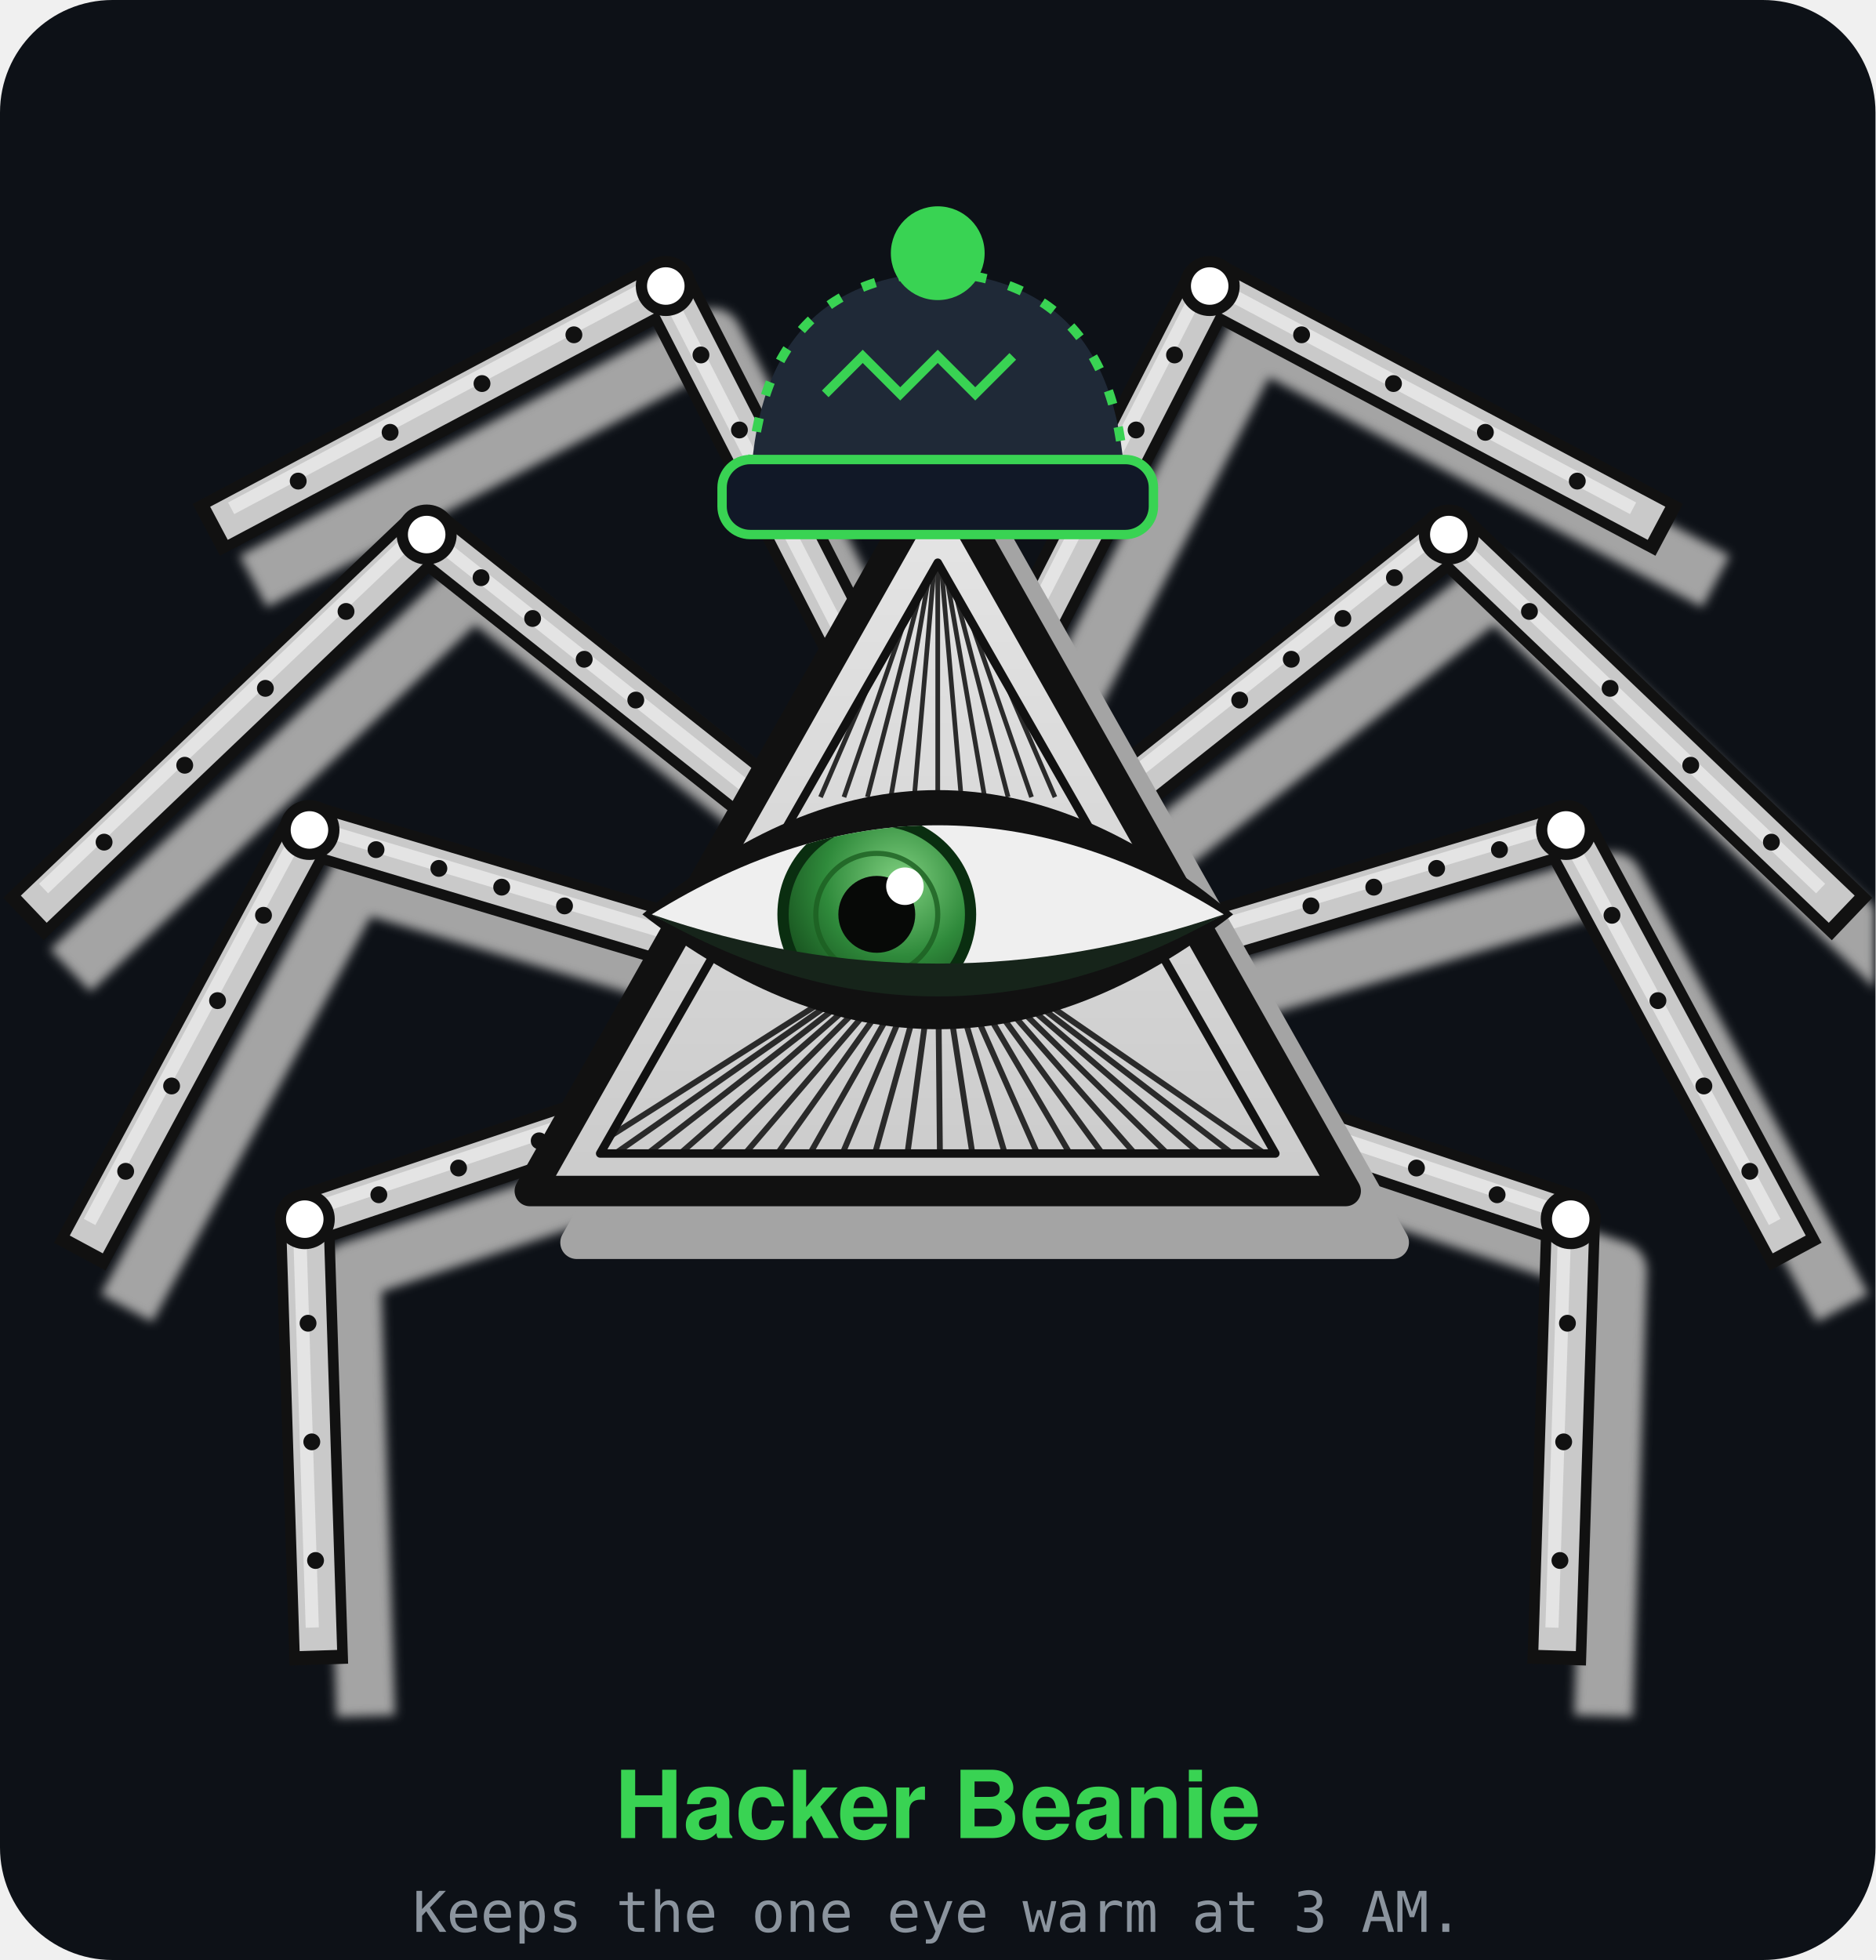
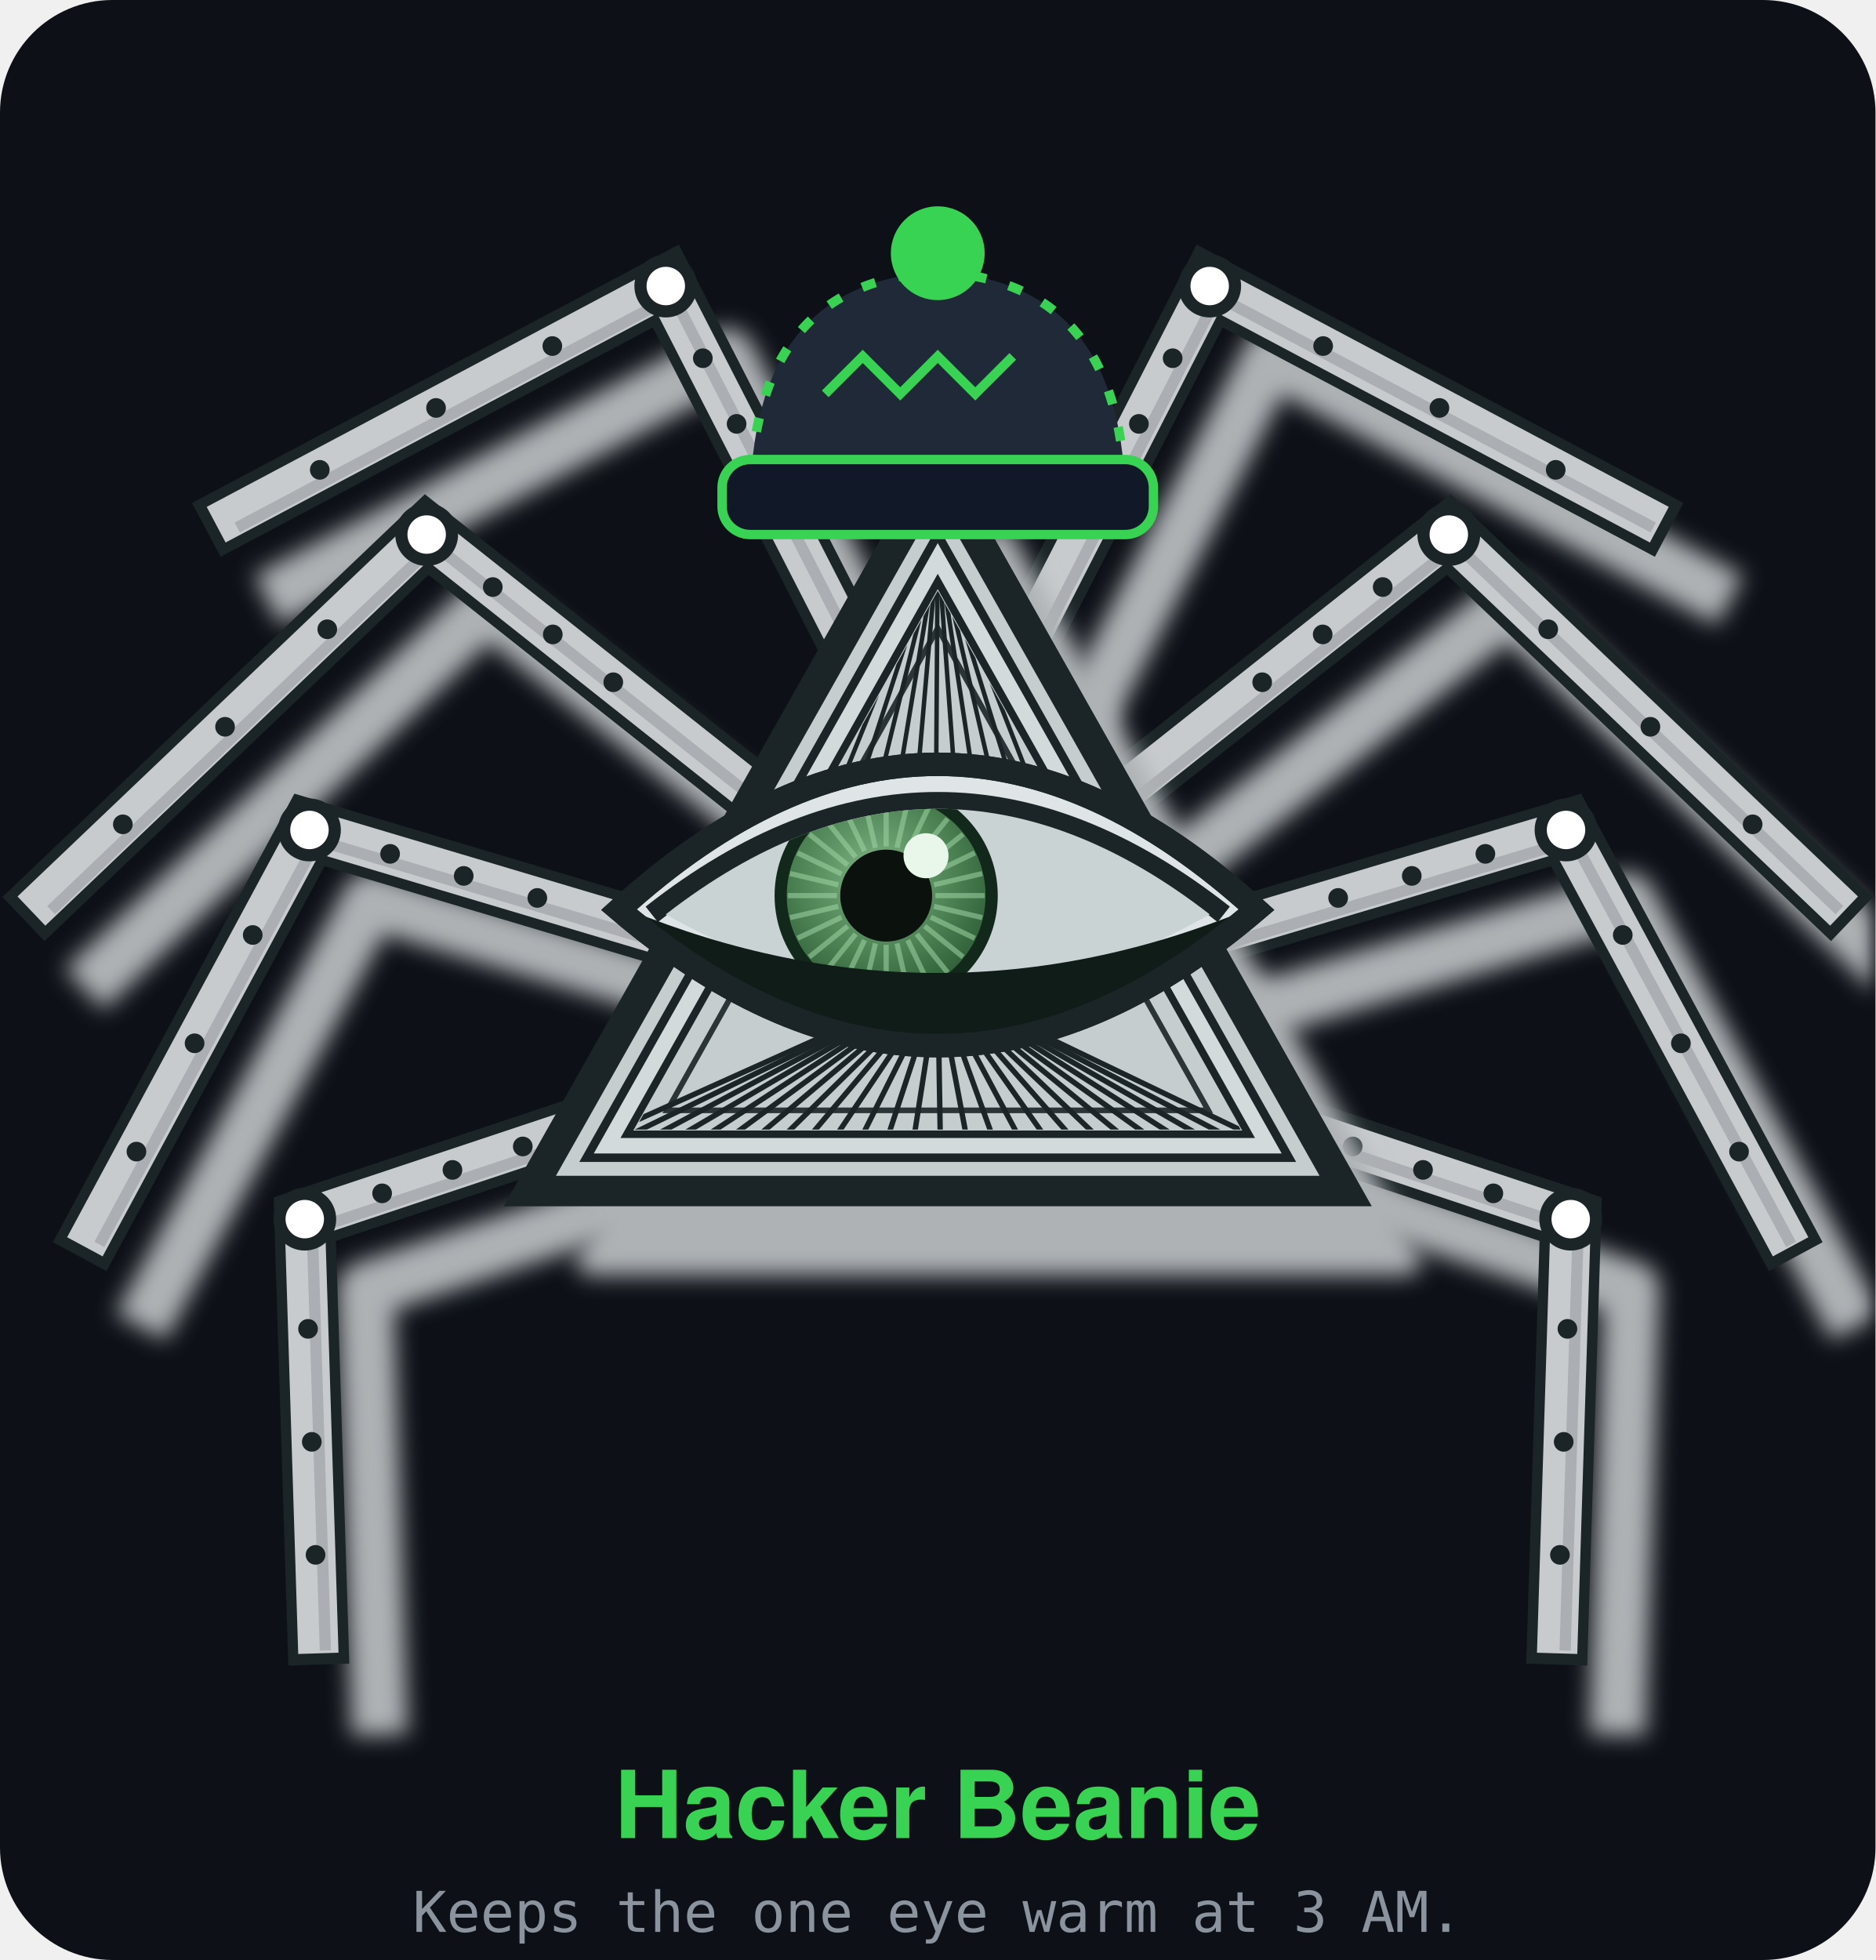
<svg xmlns="http://www.w3.org/2000/svg" viewBox="0 -50 400 418" width="400" height="418" role="img" aria-label="PRovidence wearing Hacker Beanie">
  <defs>
-     <linearGradient id="beanie-shell" x1="0" y1="0" x2="0" y2="1">
-       <stop offset="0" stop-color="#e6e6e6" />
-       <stop offset="1" stop-color="#cbcbcb" />
-     </linearGradient>
-     <filter id="beanie-soft" x="-10%" y="-10%" width="120%" height="120%">
-       <feGaussianBlur stdDeviation="1.1" />
+     <filter id="beanie-soft" x="-10%" y="-10%" width="125%" height="125%">
+       <feGaussianBlur stdDeviation="2.4" />
    </filter>
-     <radialGradient id="beanie-iris" cx=".62" cy=".32" r=".8">
-       <stop offset="0" stop-color="#7fcf7f" />
-       <stop offset=".5" stop-color="#2f8a3b" />
-       <stop offset="1" stop-color="#0f3d14" />
+     <radialGradient id="beanie-iris" cx=".45" cy=".4" r=".7">
+       <stop offset="0" stop-color="#7fb685" />
+       <stop offset=".55" stop-color="#4b8052" />
+       <stop offset="1" stop-color="#22502b" />
    </radialGradient>
  </defs>
  <style>@keyframes beanie-leg{from{transform:rotate(-3deg)}to{transform:rotate(3deg)}}@keyframes beanie-bob{from{transform:translateY(0)}to{transform:translateY(-6px)}}.beanie-all{animation:beanie-bob 1.6s ease-in-out infinite alternate}</style>
  <rect x="0" y="-50" width="400" height="418" rx="24" fill="#0d1117" />
  <g class="beanie-all">
-     <g transform="translate(10 11)" filter="url(#beanie-soft)">
-       <polyline style="transform-origin:215.0px 95px;animation:beanie-leg 1s ease-in-out 0.00s infinite alternate" points="215.0,95.0 258.0,11.0 356.0,63.0" fill="none" stroke="#a4a4a4" stroke-width="12.5" stroke-linejoin="round" />
-       <polyline style="transform-origin:232.0px 125px;animation:beanie-leg 1s ease-in-out 0.17s infinite alternate" points="232.0,125.0 309.0,64.0 395.0,146.0" fill="none" stroke="#a4a4a4" stroke-width="12.5" stroke-linejoin="round" />
-       <polyline style="transform-origin:240.0px 155px;animation:beanie-leg 1s ease-in-out 0.34s infinite alternate" points="240.0,155.0 334.0,127.0 383.0,218.0" fill="none" stroke="#a4a4a4" stroke-width="12.5" stroke-linejoin="round" />
-       <polyline style="transform-origin:245.0px 180px;animation:beanie-leg 1s ease-in-out 0.51s infinite alternate" points="245.0,180.0 335.0,210.0 332.0,305.0" fill="none" stroke="#a4a4a4" stroke-width="12.5" stroke-linejoin="round" />
-       <polyline style="transform-origin:185.0px 95px;animation:beanie-leg 1s ease-in-out 0.09s infinite alternate" points="185.0,95.0 142.0,11.0 44.0,63.0" fill="none" stroke="#a4a4a4" stroke-width="12.5" stroke-linejoin="round" />
-       <polyline style="transform-origin:168.0px 125px;animation:beanie-leg 1s ease-in-out 0.26s infinite alternate" points="168.0,125.0 91.0,64.0 5.0,146.0" fill="none" stroke="#a4a4a4" stroke-width="12.5" stroke-linejoin="round" />
-       <polyline style="transform-origin:160.0px 155px;animation:beanie-leg 1s ease-in-out 0.43s infinite alternate" points="160.0,155.0 66.0,127.0 17.0,218.0" fill="none" stroke="#a4a4a4" stroke-width="12.5" stroke-linejoin="round" />
-       <polyline style="transform-origin:155.0px 180px;animation:beanie-leg 1s ease-in-out 0.60s infinite alternate" points="155.0,180.0 65.0,210.0 68.0,305.0" fill="none" stroke="#a4a4a4" stroke-width="12.5" stroke-linejoin="round" />
+     <g transform="translate(13 15)" filter="url(#beanie-soft)">
+       <polyline style="transform-origin:215.0px 95px;animation:beanie-leg 1s ease-in-out 0.00s infinite alternate" points="215.0,95.0 258.0,11.0 356.0,63.0" fill="none" stroke="#aeb2b5" stroke-width="12" stroke-linejoin="round" />
+       <polyline style="transform-origin:232.0px 125px;animation:beanie-leg 1s ease-in-out 0.17s infinite alternate" points="232.0,125.0 309.0,64.0 395.0,146.0" fill="none" stroke="#aeb2b5" stroke-width="12" stroke-linejoin="round" />
+       <polyline style="transform-origin:240.0px 155px;animation:beanie-leg 1s ease-in-out 0.34s infinite alternate" points="240.0,155.0 334.0,127.0 383.0,218.0" fill="none" stroke="#aeb2b5" stroke-width="12" stroke-linejoin="round" />
+       <polyline style="transform-origin:245.0px 180px;animation:beanie-leg 1s ease-in-out 0.51s infinite alternate" points="245.0,180.0 335.0,210.0 332.0,305.0" fill="none" stroke="#aeb2b5" stroke-width="12" stroke-linejoin="round" />
+       <polyline style="transform-origin:185.0px 95px;animation:beanie-leg 1s ease-in-out 0.09s infinite alternate" points="185.0,95.0 142.0,11.0 44.0,63.0" fill="none" stroke="#aeb2b5" stroke-width="12" stroke-linejoin="round" />
+       <polyline style="transform-origin:168.0px 125px;animation:beanie-leg 1s ease-in-out 0.26s infinite alternate" points="168.0,125.0 91.0,64.0 5.0,146.0" fill="none" stroke="#aeb2b5" stroke-width="12" stroke-linejoin="round" />
+       <polyline style="transform-origin:160.0px 155px;animation:beanie-leg 1s ease-in-out 0.43s infinite alternate" points="160.0,155.0 66.0,127.0 17.0,218.0" fill="none" stroke="#aeb2b5" stroke-width="12" stroke-linejoin="round" />
+       <polyline style="transform-origin:155.0px 180px;animation:beanie-leg 1s ease-in-out 0.60s infinite alternate" points="155.0,180.0 65.0,210.0 68.0,305.0" fill="none" stroke="#aeb2b5" stroke-width="12" stroke-linejoin="round" />
    </g>
    <g class="leg" style="transform-origin:215.0px 95px;animation:beanie-leg 1s ease-in-out 0.00s infinite alternate">
-       <polyline points="215.0,95.0 258.0,11.0 356.0,63.0" fill="none" stroke="#111111" stroke-width="12.5" stroke-linejoin="round" />
-       <polyline points="215.0,95.0 258.0,11.0 353.3,61.6" fill="none" stroke="#c9c9c9" stroke-width="8" stroke-linejoin="round" />
-       <polyline points="216.7,91.6 258.0,11.0 349.5,59.6" fill="none" stroke="#e4e4e4" stroke-width="2.8" stroke-linejoin="round" transform="translate(-1.2,-1.2)" />
-       <circle cx="234.1" cy="57.6" r="1.8" fill="#111111" />
-       <circle cx="242.3" cy="41.7" r="1.8" fill="#111111" />
-       <circle cx="250.5" cy="25.7" r="1.8" fill="#111111" />
-       <circle cx="277.6" cy="21.4" r="1.8" fill="#111111" />
-       <circle cx="297.2" cy="31.8" r="1.8" fill="#111111" />
-       <circle cx="316.8" cy="42.2" r="1.8" fill="#111111" />
-       <circle cx="336.4" cy="52.6" r="1.8" fill="#111111" />
-       <circle cx="258" cy="11" r="5.2" fill="#ffffff" stroke="#111111" stroke-width="2.4" />
+       <polyline points="215.0,95.0 258.0,11.0 356.0,63.0" fill="none" stroke="#1b2427" stroke-width="13" stroke-linejoin="miter" stroke-miterlimit="3" />
+       <polyline points="215.0,95.0 258.0,11.0 353.9,61.9" fill="none" stroke="#c8cbce" stroke-width="8.6" stroke-linejoin="miter" stroke-miterlimit="3" />
+       <polyline points="216.3,92.5 258.0,11.0 351.0,60.3" fill="none" stroke="#a6a9ad" stroke-width="2.4" stroke-linejoin="round" transform="translate(1.6 2.2)" opacity=".85" />
+       <circle cx="235.8" cy="54.4" r="2.1" fill="#1b2427" />
+       <circle cx="242.9" cy="40.4" r="2.1" fill="#1b2427" />
+       <circle cx="250.1" cy="26.4" r="2.1" fill="#1b2427" />
+       <circle cx="282.2" cy="23.8" r="2.1" fill="#1b2427" />
+       <circle cx="307.0" cy="37.0" r="2.1" fill="#1b2427" />
+       <circle cx="331.8" cy="50.2" r="2.1" fill="#1b2427" />
+       <circle cx="258" cy="11" r="5.4" fill="#ffffff" stroke="#1b2427" stroke-width="2.6" />
    </g>
    <g class="leg" style="transform-origin:232.0px 125px;animation:beanie-leg 1s ease-in-out 0.17s infinite alternate">
-       <polyline points="232.0,125.0 309.0,64.0 395.0,146.0" fill="none" stroke="#111111" stroke-width="12.5" stroke-linejoin="round" />
-       <polyline points="232.0,125.0 309.0,64.0 392.8,143.9" fill="none" stroke="#c9c9c9" stroke-width="8" stroke-linejoin="round" />
-       <polyline points="235.1,122.6 309.0,64.0 389.5,140.7" fill="none" stroke="#e4e4e4" stroke-width="2.8" stroke-linejoin="round" transform="translate(-1.2,-1.2)" />
-       <circle cx="264.4" cy="99.3" r="1.8" fill="#111111" />
-       <circle cx="275.4" cy="90.6" r="1.8" fill="#111111" />
-       <circle cx="286.4" cy="81.9" r="1.8" fill="#111111" />
-       <circle cx="297.4" cy="73.2" r="1.8" fill="#111111" />
-       <circle cx="326.2" cy="80.4" r="1.8" fill="#111111" />
-       <circle cx="343.4" cy="96.8" r="1.8" fill="#111111" />
-       <circle cx="360.6" cy="113.2" r="1.8" fill="#111111" />
-       <circle cx="377.8" cy="129.6" r="1.8" fill="#111111" />
-       <circle cx="309" cy="64" r="5.2" fill="#ffffff" stroke="#111111" stroke-width="2.4" />
+       <polyline points="232.0,125.0 309.0,64.0 395.0,146.0" fill="none" stroke="#1b2427" stroke-width="13" stroke-linejoin="miter" stroke-miterlimit="3" />
+       <polyline points="232.0,125.0 309.0,64.0 393.3,144.3" fill="none" stroke="#c8cbce" stroke-width="8.6" stroke-linejoin="miter" stroke-miterlimit="3" />
+       <polyline points="234.3,123.2 309.0,64.0 390.7,141.9" fill="none" stroke="#a6a9ad" stroke-width="2.4" stroke-linejoin="round" transform="translate(1.6 2.2)" opacity=".85" />
+       <circle cx="269.2" cy="95.5" r="2.1" fill="#1b2427" />
+       <circle cx="282.1" cy="85.3" r="2.1" fill="#1b2427" />
+       <circle cx="294.9" cy="75.2" r="2.1" fill="#1b2427" />
+       <circle cx="330.2" cy="84.2" r="2.1" fill="#1b2427" />
+       <circle cx="352.0" cy="105.0" r="2.1" fill="#1b2427" />
+       <circle cx="373.8" cy="125.8" r="2.1" fill="#1b2427" />
+       <circle cx="309" cy="64" r="5.4" fill="#ffffff" stroke="#1b2427" stroke-width="2.6" />
    </g>
    <g class="leg" style="transform-origin:240.0px 155px;animation:beanie-leg 1s ease-in-out 0.34s infinite alternate">
-       <polyline points="240.0,155.0 334.0,127.0 383.0,218.0" fill="none" stroke="#111111" stroke-width="12.5" stroke-linejoin="round" />
-       <polyline points="240.0,155.0 334.0,127.0 381.6,215.4" fill="none" stroke="#c9c9c9" stroke-width="8" stroke-linejoin="round" />
-       <polyline points="243.8,153.9 334.0,127.0 379.7,211.8" fill="none" stroke="#e4e4e4" stroke-width="2.8" stroke-linejoin="round" transform="translate(-1.2,-1.2)" />
-       <circle cx="279.6" cy="143.2" r="1.8" fill="#111111" />
-       <circle cx="293.0" cy="139.2" r="1.8" fill="#111111" />
-       <circle cx="306.4" cy="135.2" r="1.8" fill="#111111" />
-       <circle cx="319.8" cy="131.2" r="1.8" fill="#111111" />
-       <circle cx="343.8" cy="145.2" r="1.8" fill="#111111" />
-       <circle cx="353.6" cy="163.4" r="1.8" fill="#111111" />
-       <circle cx="363.4" cy="181.6" r="1.8" fill="#111111" />
-       <circle cx="373.2" cy="199.8" r="1.8" fill="#111111" />
-       <circle cx="334" cy="127" r="5.2" fill="#ffffff" stroke="#111111" stroke-width="2.4" />
+       <polyline points="240.0,155.0 334.0,127.0 383.0,218.0" fill="none" stroke="#1b2427" stroke-width="13" stroke-linejoin="miter" stroke-miterlimit="3" />
+       <polyline points="240.0,155.0 334.0,127.0 381.9,215.9" fill="none" stroke="#c8cbce" stroke-width="8.6" stroke-linejoin="miter" stroke-miterlimit="3" />
+       <polyline points="242.8,154.2 334.0,127.0 380.4,213.2" fill="none" stroke="#a6a9ad" stroke-width="2.4" stroke-linejoin="round" transform="translate(1.6 2.2)" opacity=".85" />
+       <circle cx="285.4" cy="141.5" r="2.1" fill="#1b2427" />
+       <circle cx="301.1" cy="136.8" r="2.1" fill="#1b2427" />
+       <circle cx="316.8" cy="132.1" r="2.1" fill="#1b2427" />
+       <circle cx="346.1" cy="149.4" r="2.1" fill="#1b2427" />
+       <circle cx="358.5" cy="172.5" r="2.1" fill="#1b2427" />
+       <circle cx="370.9" cy="195.6" r="2.1" fill="#1b2427" />
+       <circle cx="334" cy="127" r="5.4" fill="#ffffff" stroke="#1b2427" stroke-width="2.6" />
    </g>
    <g class="leg" style="transform-origin:245.0px 180px;animation:beanie-leg 1s ease-in-out 0.51s infinite alternate">
-       <polyline points="245.0,180.0 335.0,210.0 332.0,305.0" fill="none" stroke="#111111" stroke-width="12.5" stroke-linejoin="round" />
-       <polyline points="245.0,180.0 335.0,210.0 332.1,302.0" fill="none" stroke="#c9c9c9" stroke-width="8" stroke-linejoin="round" />
-       <polyline points="248.6,181.2 335.0,210.0 332.2,298.3" fill="none" stroke="#e4e4e4" stroke-width="2.8" stroke-linejoin="round" transform="translate(-1.2,-1.2)" />
-       <circle cx="285.1" cy="193.3" r="1.8" fill="#111111" />
-       <circle cx="302.1" cy="199.1" r="1.8" fill="#111111" />
-       <circle cx="319.3" cy="204.8" r="1.8" fill="#111111" />
-       <circle cx="334.3" cy="232.2" r="1.8" fill="#111111" />
-       <circle cx="333.5" cy="257.5" r="1.8" fill="#111111" />
-       <circle cx="332.7" cy="282.8" r="1.8" fill="#111111" />
-       <circle cx="335" cy="210" r="5.2" fill="#ffffff" stroke="#111111" stroke-width="2.4" />
+       <polyline points="245.0,180.0 335.0,210.0 332.0,305.0" fill="none" stroke="#1b2427" stroke-width="13" stroke-linejoin="miter" stroke-miterlimit="3" />
+       <polyline points="245.0,180.0 335.0,210.0 332.1,302.6" fill="none" stroke="#c8cbce" stroke-width="8.6" stroke-linejoin="miter" stroke-miterlimit="3" />
+       <polyline points="247.7,180.9 335.0,210.0 332.2,299.8" fill="none" stroke="#a6a9ad" stroke-width="2.4" stroke-linejoin="round" transform="translate(1.6 2.2)" opacity=".85" />
+       <circle cx="288.5" cy="194.5" r="2.1" fill="#1b2427" />
+       <circle cx="303.5" cy="199.5" r="2.1" fill="#1b2427" />
+       <circle cx="318.5" cy="204.5" r="2.1" fill="#1b2427" />
+       <circle cx="334.3" cy="233.4" r="2.1" fill="#1b2427" />
+       <circle cx="333.5" cy="257.5" r="2.1" fill="#1b2427" />
+       <circle cx="332.7" cy="281.6" r="2.1" fill="#1b2427" />
+       <circle cx="335" cy="210" r="5.4" fill="#ffffff" stroke="#1b2427" stroke-width="2.6" />
    </g>
    <g class="leg" style="transform-origin:185.0px 95px;animation:beanie-leg 1s ease-in-out 0.09s infinite alternate">
-       <polyline points="185.0,95.0 142.0,11.0 44.0,63.0" fill="none" stroke="#111111" stroke-width="12.5" stroke-linejoin="round" />
-       <polyline points="185.0,95.0 142.0,11.0 46.7,61.6" fill="none" stroke="#c9c9c9" stroke-width="8" stroke-linejoin="round" />
-       <polyline points="183.3,91.6 142.0,11.0 50.5,59.6" fill="none" stroke="#e4e4e4" stroke-width="2.8" stroke-linejoin="round" transform="translate(-1.2,-1.2)" />
-       <circle cx="165.9" cy="57.6" r="1.8" fill="#111111" />
-       <circle cx="157.7" cy="41.7" r="1.8" fill="#111111" />
-       <circle cx="149.5" cy="25.7" r="1.8" fill="#111111" />
-       <circle cx="122.4" cy="21.4" r="1.8" fill="#111111" />
-       <circle cx="102.8" cy="31.8" r="1.8" fill="#111111" />
-       <circle cx="83.2" cy="42.2" r="1.8" fill="#111111" />
-       <circle cx="63.6" cy="52.6" r="1.8" fill="#111111" />
-       <circle cx="142" cy="11" r="5.2" fill="#ffffff" stroke="#111111" stroke-width="2.4" />
+       <polyline points="185.0,95.0 142.0,11.0 44.0,63.0" fill="none" stroke="#1b2427" stroke-width="13" stroke-linejoin="miter" stroke-miterlimit="3" />
+       <polyline points="185.0,95.0 142.0,11.0 46.1,61.9" fill="none" stroke="#c8cbce" stroke-width="8.6" stroke-linejoin="miter" stroke-miterlimit="3" />
+       <polyline points="183.7,92.5 142.0,11.0 49.0,60.3" fill="none" stroke="#a6a9ad" stroke-width="2.4" stroke-linejoin="round" transform="translate(1.6 2.2)" opacity=".85" />
+       <circle cx="164.2" cy="54.4" r="2.1" fill="#1b2427" />
+       <circle cx="157.1" cy="40.4" r="2.1" fill="#1b2427" />
+       <circle cx="149.9" cy="26.4" r="2.1" fill="#1b2427" />
+       <circle cx="117.8" cy="23.8" r="2.1" fill="#1b2427" />
+       <circle cx="93.0" cy="37.0" r="2.1" fill="#1b2427" />
+       <circle cx="68.2" cy="50.2" r="2.1" fill="#1b2427" />
+       <circle cx="142" cy="11" r="5.4" fill="#ffffff" stroke="#1b2427" stroke-width="2.6" />
    </g>
    <g class="leg" style="transform-origin:168.0px 125px;animation:beanie-leg 1s ease-in-out 0.26s infinite alternate">
-       <polyline points="168.0,125.0 91.0,64.0 5.0,146.0" fill="none" stroke="#111111" stroke-width="12.5" stroke-linejoin="round" />
-       <polyline points="168.0,125.0 91.0,64.0 7.2,143.9" fill="none" stroke="#c9c9c9" stroke-width="8" stroke-linejoin="round" />
-       <polyline points="164.9,122.6 91.0,64.0 10.5,140.7" fill="none" stroke="#e4e4e4" stroke-width="2.8" stroke-linejoin="round" transform="translate(-1.2,-1.2)" />
-       <circle cx="135.6" cy="99.3" r="1.8" fill="#111111" />
-       <circle cx="124.6" cy="90.6" r="1.8" fill="#111111" />
-       <circle cx="113.6" cy="81.9" r="1.8" fill="#111111" />
-       <circle cx="102.6" cy="73.2" r="1.8" fill="#111111" />
-       <circle cx="73.8" cy="80.4" r="1.8" fill="#111111" />
-       <circle cx="56.6" cy="96.8" r="1.8" fill="#111111" />
-       <circle cx="39.4" cy="113.2" r="1.8" fill="#111111" />
-       <circle cx="22.2" cy="129.6" r="1.8" fill="#111111" />
-       <circle cx="91" cy="64" r="5.2" fill="#ffffff" stroke="#111111" stroke-width="2.4" />
+       <polyline points="168.0,125.0 91.0,64.0 5.0,146.0" fill="none" stroke="#1b2427" stroke-width="13" stroke-linejoin="miter" stroke-miterlimit="3" />
+       <polyline points="168.0,125.0 91.0,64.0 6.7,144.3" fill="none" stroke="#c8cbce" stroke-width="8.6" stroke-linejoin="miter" stroke-miterlimit="3" />
+       <polyline points="165.7,123.2 91.0,64.0 9.3,141.9" fill="none" stroke="#a6a9ad" stroke-width="2.4" stroke-linejoin="round" transform="translate(1.6 2.2)" opacity=".85" />
+       <circle cx="130.8" cy="95.5" r="2.1" fill="#1b2427" />
+       <circle cx="117.9" cy="85.3" r="2.1" fill="#1b2427" />
+       <circle cx="105.1" cy="75.2" r="2.1" fill="#1b2427" />
+       <circle cx="69.8" cy="84.2" r="2.1" fill="#1b2427" />
+       <circle cx="48.0" cy="105.0" r="2.1" fill="#1b2427" />
+       <circle cx="26.2" cy="125.8" r="2.1" fill="#1b2427" />
+       <circle cx="91" cy="64" r="5.4" fill="#ffffff" stroke="#1b2427" stroke-width="2.6" />
    </g>
    <g class="leg" style="transform-origin:160.0px 155px;animation:beanie-leg 1s ease-in-out 0.43s infinite alternate">
-       <polyline points="160.0,155.0 66.0,127.0 17.0,218.0" fill="none" stroke="#111111" stroke-width="12.5" stroke-linejoin="round" />
-       <polyline points="160.0,155.0 66.0,127.0 18.4,215.4" fill="none" stroke="#c9c9c9" stroke-width="8" stroke-linejoin="round" />
-       <polyline points="156.2,153.9 66.0,127.0 20.3,211.8" fill="none" stroke="#e4e4e4" stroke-width="2.8" stroke-linejoin="round" transform="translate(-1.2,-1.2)" />
-       <circle cx="120.4" cy="143.2" r="1.8" fill="#111111" />
-       <circle cx="107.0" cy="139.2" r="1.8" fill="#111111" />
-       <circle cx="93.6" cy="135.2" r="1.8" fill="#111111" />
-       <circle cx="80.2" cy="131.2" r="1.8" fill="#111111" />
-       <circle cx="56.2" cy="145.2" r="1.8" fill="#111111" />
-       <circle cx="46.4" cy="163.4" r="1.8" fill="#111111" />
-       <circle cx="36.6" cy="181.6" r="1.8" fill="#111111" />
-       <circle cx="26.8" cy="199.8" r="1.8" fill="#111111" />
-       <circle cx="66" cy="127" r="5.2" fill="#ffffff" stroke="#111111" stroke-width="2.4" />
+       <polyline points="160.0,155.0 66.0,127.0 17.0,218.0" fill="none" stroke="#1b2427" stroke-width="13" stroke-linejoin="miter" stroke-miterlimit="3" />
+       <polyline points="160.0,155.0 66.0,127.0 18.1,215.9" fill="none" stroke="#c8cbce" stroke-width="8.6" stroke-linejoin="miter" stroke-miterlimit="3" />
+       <polyline points="157.2,154.2 66.0,127.0 19.6,213.2" fill="none" stroke="#a6a9ad" stroke-width="2.4" stroke-linejoin="round" transform="translate(1.6 2.2)" opacity=".85" />
+       <circle cx="114.6" cy="141.5" r="2.1" fill="#1b2427" />
+       <circle cx="98.9" cy="136.8" r="2.1" fill="#1b2427" />
+       <circle cx="83.2" cy="132.1" r="2.1" fill="#1b2427" />
+       <circle cx="53.9" cy="149.4" r="2.1" fill="#1b2427" />
+       <circle cx="41.5" cy="172.5" r="2.1" fill="#1b2427" />
+       <circle cx="29.1" cy="195.6" r="2.1" fill="#1b2427" />
+       <circle cx="66" cy="127" r="5.4" fill="#ffffff" stroke="#1b2427" stroke-width="2.6" />
    </g>
    <g class="leg" style="transform-origin:155.0px 180px;animation:beanie-leg 1s ease-in-out 0.60s infinite alternate">
-       <polyline points="155.0,180.0 65.0,210.0 68.0,305.0" fill="none" stroke="#111111" stroke-width="12.5" stroke-linejoin="round" />
-       <polyline points="155.0,180.0 65.0,210.0 67.9,302.0" fill="none" stroke="#c9c9c9" stroke-width="8" stroke-linejoin="round" />
-       <polyline points="151.4,181.2 65.0,210.0 67.8,298.3" fill="none" stroke="#e4e4e4" stroke-width="2.8" stroke-linejoin="round" transform="translate(-1.2,-1.2)" />
-       <circle cx="115.0" cy="193.3" r="1.8" fill="#111111" />
-       <circle cx="97.8" cy="199.1" r="1.8" fill="#111111" />
-       <circle cx="80.8" cy="204.8" r="1.8" fill="#111111" />
-       <circle cx="65.7" cy="232.2" r="1.8" fill="#111111" />
-       <circle cx="66.5" cy="257.5" r="1.8" fill="#111111" />
-       <circle cx="67.3" cy="282.8" r="1.8" fill="#111111" />
-       <circle cx="65" cy="210" r="5.2" fill="#ffffff" stroke="#111111" stroke-width="2.4" />
+       <polyline points="155.0,180.0 65.0,210.0 68.0,305.0" fill="none" stroke="#1b2427" stroke-width="13" stroke-linejoin="miter" stroke-miterlimit="3" />
+       <polyline points="155.0,180.0 65.0,210.0 67.9,302.6" fill="none" stroke="#c8cbce" stroke-width="8.6" stroke-linejoin="miter" stroke-miterlimit="3" />
+       <polyline points="152.3,180.9 65.0,210.0 67.8,299.8" fill="none" stroke="#a6a9ad" stroke-width="2.4" stroke-linejoin="round" transform="translate(1.6 2.2)" opacity=".85" />
+       <circle cx="111.5" cy="194.5" r="2.1" fill="#1b2427" />
+       <circle cx="96.5" cy="199.5" r="2.1" fill="#1b2427" />
+       <circle cx="81.5" cy="204.5" r="2.1" fill="#1b2427" />
+       <circle cx="65.7" cy="233.4" r="2.1" fill="#1b2427" />
+       <circle cx="66.5" cy="257.5" r="2.1" fill="#1b2427" />
+       <circle cx="67.3" cy="281.6" r="2.1" fill="#1b2427" />
+       <circle cx="65" cy="210" r="5.4" fill="#ffffff" stroke="#1b2427" stroke-width="2.6" />
    </g>
    <g class="body">
-       <polygon points="200.0,50.0 287.0,204.0 113.0,204.0" fill="#a4a4a4" stroke="#a4a4a4" stroke-width="7" stroke-linejoin="round" transform="translate(10 11)" />
-       <polygon points="200.0,50.0 287.0,204.0 113.0,204.0" fill="url(#beanie-shell)" stroke="#111111" stroke-width="6.5" stroke-linejoin="round" />
+       <polygon points="200.0,50.0 287.0,204.0 113.0,204.0" fill="#aeb2b5" stroke="#aeb2b5" stroke-width="6" stroke-linejoin="round" transform="translate(13 15)" filter="url(#beanie-soft)" />
+       <polygon points="200.0,50.0 287.0,204.0 113.0,204.0" fill="#c5cdcf" stroke="#1b2427" stroke-width="6.5" stroke-linejoin="miter" />
+       <polygon points="200.0,64.0 274.9,196.9 125.1,196.9" fill="#d3dadb" stroke="#1b2427" stroke-width="1.8" stroke-linejoin="miter" />
+       <polygon points="200.0,74.0 266.3,191.9 133.7,191.9" fill="#c5cdcf" stroke="#1b2427" stroke-width="1.6" stroke-linejoin="miter" />
      <clipPath id="beanie-in">
-         <polygon points="200,70 128,196 272,196" />
+         <polygon points="200.0,76.0 264.6,190.9 135.4,190.9" />
      </clipPath>
      <clipPath id="beanie-sclera">
-         <path d="M139 137 Q200 99 261 137 Q200 170 139 137 Z" />
+         <path d="M142 145 Q200 100 258 145 Q200 178 142 145 Z" />
      </clipPath>
      <g clip-path="url(#beanie-in)">
-         <line x1="200" y1="148" x2="118.0" y2="200" stroke="#2a2a2a" stroke-width="1.25" />
-         <line x1="200" y1="148" x2="125.5" y2="200" stroke="#2a2a2a" stroke-width="1.25" />
-         <line x1="200" y1="148" x2="133.0" y2="200" stroke="#2a2a2a" stroke-width="1.25" />
-         <line x1="200" y1="148" x2="140.5" y2="200" stroke="#2a2a2a" stroke-width="1.25" />
-         <line x1="200" y1="148" x2="148.0" y2="200" stroke="#2a2a2a" stroke-width="1.25" />
-         <line x1="200" y1="148" x2="155.5" y2="200" stroke="#2a2a2a" stroke-width="1.25" />
-         <line x1="200" y1="148" x2="163.0" y2="200" stroke="#2a2a2a" stroke-width="1.25" />
-         <line x1="200" y1="148" x2="170.5" y2="200" stroke="#2a2a2a" stroke-width="1.25" />
-         <line x1="200" y1="148" x2="178.0" y2="200" stroke="#2a2a2a" stroke-width="1.25" />
-         <line x1="200" y1="148" x2="185.5" y2="200" stroke="#2a2a2a" stroke-width="1.25" />
-         <line x1="200" y1="148" x2="193.0" y2="200" stroke="#2a2a2a" stroke-width="1.25" />
-         <line x1="200" y1="148" x2="200.5" y2="200" stroke="#2a2a2a" stroke-width="1.25" />
-         <line x1="200" y1="148" x2="208.0" y2="200" stroke="#2a2a2a" stroke-width="1.25" />
-         <line x1="200" y1="148" x2="215.5" y2="200" stroke="#2a2a2a" stroke-width="1.25" />
-         <line x1="200" y1="148" x2="223.0" y2="200" stroke="#2a2a2a" stroke-width="1.25" />
-         <line x1="200" y1="148" x2="230.5" y2="200" stroke="#2a2a2a" stroke-width="1.25" />
-         <line x1="200" y1="148" x2="238.0" y2="200" stroke="#2a2a2a" stroke-width="1.25" />
-         <line x1="200" y1="148" x2="245.5" y2="200" stroke="#2a2a2a" stroke-width="1.25" />
-         <line x1="200" y1="148" x2="253.0" y2="200" stroke="#2a2a2a" stroke-width="1.25" />
-         <line x1="200" y1="148" x2="260.5" y2="200" stroke="#2a2a2a" stroke-width="1.25" />
-         <line x1="200" y1="148" x2="268.0" y2="200" stroke="#2a2a2a" stroke-width="1.25" />
-         <line x1="200" y1="148" x2="275.5" y2="200" stroke="#2a2a2a" stroke-width="1.25" />
-         <line x1="200" y1="62" x2="170" y2="120" stroke="#2a2a2a" stroke-width="1" />
-         <line x1="200" y1="62" x2="175" y2="120" stroke="#2a2a2a" stroke-width="1" />
-         <line x1="200" y1="62" x2="180" y2="120" stroke="#2a2a2a" stroke-width="1" />
-         <line x1="200" y1="62" x2="185" y2="120" stroke="#2a2a2a" stroke-width="1" />
-         <line x1="200" y1="62" x2="190" y2="120" stroke="#2a2a2a" stroke-width="1" />
-         <line x1="200" y1="62" x2="195" y2="120" stroke="#2a2a2a" stroke-width="1" />
-         <line x1="200" y1="62" x2="200" y2="120" stroke="#2a2a2a" stroke-width="1" />
-         <line x1="200" y1="62" x2="205" y2="120" stroke="#2a2a2a" stroke-width="1" />
-         <line x1="200" y1="62" x2="210" y2="120" stroke="#2a2a2a" stroke-width="1" />
-         <line x1="200" y1="62" x2="215" y2="120" stroke="#2a2a2a" stroke-width="1" />
-         <line x1="200" y1="62" x2="220" y2="120" stroke="#2a2a2a" stroke-width="1" />
-         <line x1="200" y1="62" x2="225" y2="120" stroke="#2a2a2a" stroke-width="1" />
-         <line x1="200" y1="62" x2="230" y2="120" stroke="#2a2a2a" stroke-width="1" />
+         <line x1="200" y1="66" x2="172.0" y2="124" stroke="#1b2427" stroke-width=".95" />
+         <line x1="200" y1="66" x2="176.6" y2="124" stroke="#1b2427" stroke-width=".95" />
+         <line x1="200" y1="66" x2="181.2" y2="124" stroke="#1b2427" stroke-width=".95" />
+         <line x1="200" y1="66" x2="185.8" y2="124" stroke="#1b2427" stroke-width=".95" />
+         <line x1="200" y1="66" x2="190.4" y2="124" stroke="#1b2427" stroke-width=".95" />
+         <line x1="200" y1="66" x2="195.0" y2="124" stroke="#1b2427" stroke-width=".95" />
+         <line x1="200" y1="66" x2="199.6" y2="124" stroke="#1b2427" stroke-width=".95" />
+         <line x1="200" y1="66" x2="204.2" y2="124" stroke="#1b2427" stroke-width=".95" />
+         <line x1="200" y1="66" x2="208.8" y2="124" stroke="#1b2427" stroke-width=".95" />
+         <line x1="200" y1="66" x2="213.4" y2="124" stroke="#1b2427" stroke-width=".95" />
+         <line x1="200" y1="66" x2="218.0" y2="124" stroke="#1b2427" stroke-width=".95" />
+         <line x1="200" y1="66" x2="222.6" y2="124" stroke="#1b2427" stroke-width=".95" />
+         <line x1="200" y1="66" x2="227.2" y2="124" stroke="#1b2427" stroke-width=".95" />
+         <line x1="200" y1="160" x2="120.0" y2="196" stroke="#1b2427" stroke-width="1.15" />
+         <line x1="200" y1="160" x2="126.2" y2="196" stroke="#1b2427" stroke-width="1.15" />
+         <line x1="200" y1="160" x2="132.4" y2="196" stroke="#1b2427" stroke-width="1.15" />
+         <line x1="200" y1="160" x2="138.6" y2="196" stroke="#1b2427" stroke-width="1.15" />
+         <line x1="200" y1="160" x2="144.8" y2="196" stroke="#1b2427" stroke-width="1.15" />
+         <line x1="200" y1="160" x2="151.0" y2="196" stroke="#1b2427" stroke-width="1.15" />
+         <line x1="200" y1="160" x2="157.2" y2="196" stroke="#1b2427" stroke-width="1.15" />
+         <line x1="200" y1="160" x2="163.4" y2="196" stroke="#1b2427" stroke-width="1.15" />
+         <line x1="200" y1="160" x2="169.6" y2="196" stroke="#1b2427" stroke-width="1.15" />
+         <line x1="200" y1="160" x2="175.8" y2="196" stroke="#1b2427" stroke-width="1.15" />
+         <line x1="200" y1="160" x2="182.0" y2="196" stroke="#1b2427" stroke-width="1.15" />
+         <line x1="200" y1="160" x2="188.2" y2="196" stroke="#1b2427" stroke-width="1.15" />
+         <line x1="200" y1="160" x2="194.4" y2="196" stroke="#1b2427" stroke-width="1.15" />
+         <line x1="200" y1="160" x2="200.6" y2="196" stroke="#1b2427" stroke-width="1.15" />
+         <line x1="200" y1="160" x2="206.8" y2="196" stroke="#1b2427" stroke-width="1.15" />
+         <line x1="200" y1="160" x2="213.0" y2="196" stroke="#1b2427" stroke-width="1.15" />
+         <line x1="200" y1="160" x2="219.2" y2="196" stroke="#1b2427" stroke-width="1.15" />
+         <line x1="200" y1="160" x2="225.4" y2="196" stroke="#1b2427" stroke-width="1.15" />
+         <line x1="200" y1="160" x2="231.6" y2="196" stroke="#1b2427" stroke-width="1.15" />
+         <line x1="200" y1="160" x2="237.8" y2="196" stroke="#1b2427" stroke-width="1.15" />
+         <line x1="200" y1="160" x2="244.0" y2="196" stroke="#1b2427" stroke-width="1.15" />
+         <line x1="200" y1="160" x2="250.2" y2="196" stroke="#1b2427" stroke-width="1.15" />
+         <line x1="200" y1="160" x2="256.4" y2="196" stroke="#1b2427" stroke-width="1.15" />
+         <line x1="200" y1="160" x2="262.6" y2="196" stroke="#1b2427" stroke-width="1.15" />
+         <line x1="200" y1="160" x2="268.8" y2="196" stroke="#1b2427" stroke-width="1.15" />
+         <line x1="200" y1="160" x2="275.0" y2="196" stroke="#1b2427" stroke-width="1.15" />
      </g>
-       <polygon points="200,70 128,196 272,196" fill="none" stroke="#111111" stroke-width="1.8" stroke-linejoin="round" />
-       <g transform="translate(0 8)">
-         <path d="M137 137 Q200 84 263 137 Q200 186 137 137 Z" fill="#111111" />
-         <path d="M139 137 Q200 99 261 137 Q200 170 139 137 Z" fill="#efefef" />
-         <g clip-path="url(#beanie-sclera)">
-           <g>
-             <animateTransform attributeName="transform" type="translate" values="0 0;0 0;12 0;12 0;-6 1;-6 1;0 0" keyTimes="0;.3;.38;.6;.68;.9;1" dur="7s" repeatCount="indefinite" />
-             <circle cx="187" cy="137" r="20" fill="url(#beanie-iris)" stroke="#0a2e10" stroke-width="2.4" />
-             <circle cx="187" cy="137" r="13" fill="none" stroke="#1b5e20" stroke-width="1.1" opacity=".8" />
-             <circle cx="187" cy="137" r="8.2" fill="#070907" />
-             <circle cx="193" cy="131" r="4" fill="#ffffff" />
+       <polygon points="200.0,84.0 257.7,186.8 142.3,186.8" fill="none" stroke="#1b2427" stroke-width="1.2" stroke-linejoin="miter" opacity=".9" />
+       <path d="M132 144 Q200 82 268 144 Q200 202 132 144 Z" fill="#dfe5e6" stroke="#1b2427" stroke-width="5" />
+       <path d="M139 145 Q200 97 261 145" fill="none" stroke="#1b2427" stroke-width="4.2" />
+       <path d="M142 145 Q200 100 258 145 Q200 178 142 145 Z" fill="#c9d3d4" />
+       <g clip-path="url(#beanie-sclera)">
+         <g>
+           <animateTransform attributeName="transform" type="translate" values="0 0;0 0;14 0;14 0;-4 1;-4 1;0 0" keyTimes="0;.3;.38;.6;.68;.9;1" dur="7s" repeatCount="indefinite" />
+           <circle cx="189" cy="141" r="22.5" fill="url(#beanie-iris)" />
+           <g stroke="#9fd4a4" stroke-width="1.1" opacity=".55">
+             <line x1="199.5" y1="141.0" x2="210.0" y2="141.0" />
+             <line x1="199.2" y1="143.3" x2="209.5" y2="145.7" />
+             <line x1="198.5" y1="145.6" x2="207.9" y2="150.1" />
+             <line x1="197.2" y1="147.5" x2="205.4" y2="154.1" />
+             <line x1="195.5" y1="149.2" x2="202.1" y2="157.4" />
+             <line x1="193.6" y1="150.5" x2="198.1" y2="159.9" />
+             <line x1="191.3" y1="151.2" x2="193.7" y2="161.5" />
+             <line x1="189.0" y1="151.5" x2="189.0" y2="162.0" />
+             <line x1="186.7" y1="151.2" x2="184.3" y2="161.5" />
+             <line x1="184.4" y1="150.5" x2="179.9" y2="159.9" />
+             <line x1="182.5" y1="149.2" x2="175.9" y2="157.4" />
+             <line x1="180.8" y1="147.5" x2="172.6" y2="154.1" />
+             <line x1="179.5" y1="145.6" x2="170.1" y2="150.1" />
+             <line x1="178.8" y1="143.3" x2="168.5" y2="145.7" />
+             <line x1="178.5" y1="141.0" x2="168.0" y2="141.0" />
+             <line x1="178.8" y1="138.7" x2="168.5" y2="136.3" />
+             <line x1="179.5" y1="136.4" x2="170.1" y2="131.9" />
+             <line x1="180.8" y1="134.5" x2="172.6" y2="127.9" />
+             <line x1="182.5" y1="132.8" x2="175.9" y2="124.6" />
+             <line x1="184.4" y1="131.5" x2="179.9" y2="122.1" />
+             <line x1="186.7" y1="130.8" x2="184.3" y2="120.5" />
+             <line x1="189.0" y1="130.5" x2="189.0" y2="120.0" />
+             <line x1="191.3" y1="130.8" x2="193.7" y2="120.5" />
+             <line x1="193.6" y1="131.5" x2="198.1" y2="122.1" />
+             <line x1="195.5" y1="132.8" x2="202.1" y2="124.6" />
+             <line x1="197.2" y1="134.5" x2="205.4" y2="127.9" />
+             <line x1="198.5" y1="136.4" x2="207.9" y2="131.9" />
+             <line x1="199.2" y1="138.7" x2="209.5" y2="136.3" />
          </g>
+           <circle cx="189" cy="141" r="22.5" fill="none" stroke="#11281a" stroke-width="2.6" />
+           <circle cx="189" cy="141" r="9.8" fill="#0b120e" />
+           <circle cx="197.5" cy="132.5" r="4.8" fill="#e9f6ea" />
        </g>
-         <path d="M139 137 Q200 172 261 137 Q200 158 139 137 Z" fill="#16241a" />
      </g>
+       <path d="M134 144 Q200 202 266 144 Q200 171 134 144 Z" fill="#0f1c18" />
+       <path d="M132 144 Q200 82 268 144 Q200 202 132 144 Z" fill="none" stroke="#1b2427" stroke-width="5" />
    </g>
    <g transform="translate(0 10)">
      <g>
        <path d="M160 48 Q160 0 200 -2 Q240 0 240 48 Z" fill="#1f2937" />
        <path d="M160 48 Q160 0 200 -2 Q240 0 240 48" fill="none" stroke="#39d353" stroke-width="2" stroke-dasharray="3 5" />
        <rect x="154" y="38" width="92" height="16" rx="6" fill="#111827" stroke="#39d353" stroke-width="2" />
        <circle cx="200" cy="-6" r="10" fill="#39d353" />
        <path d="M176 24 l8 -8 l8 8 l8 -8 l8 8 l8 -8" stroke="#39d353" stroke-width="2" fill="none" />
      </g>
    </g>
  </g>
  <text x="200" y="342" text-anchor="middle" font-family="-apple-system,Segoe UI,Helvetica,Arial,sans-serif" font-weight="700" font-size="20" fill="#39d353">Hacker Beanie</text>
  <text x="200" y="362" text-anchor="middle" font-family="ui-monospace,Menlo,monospace" font-size="12" fill="#8b949e">Keeps the one eye warm at 3 AM.</text>
</svg>
